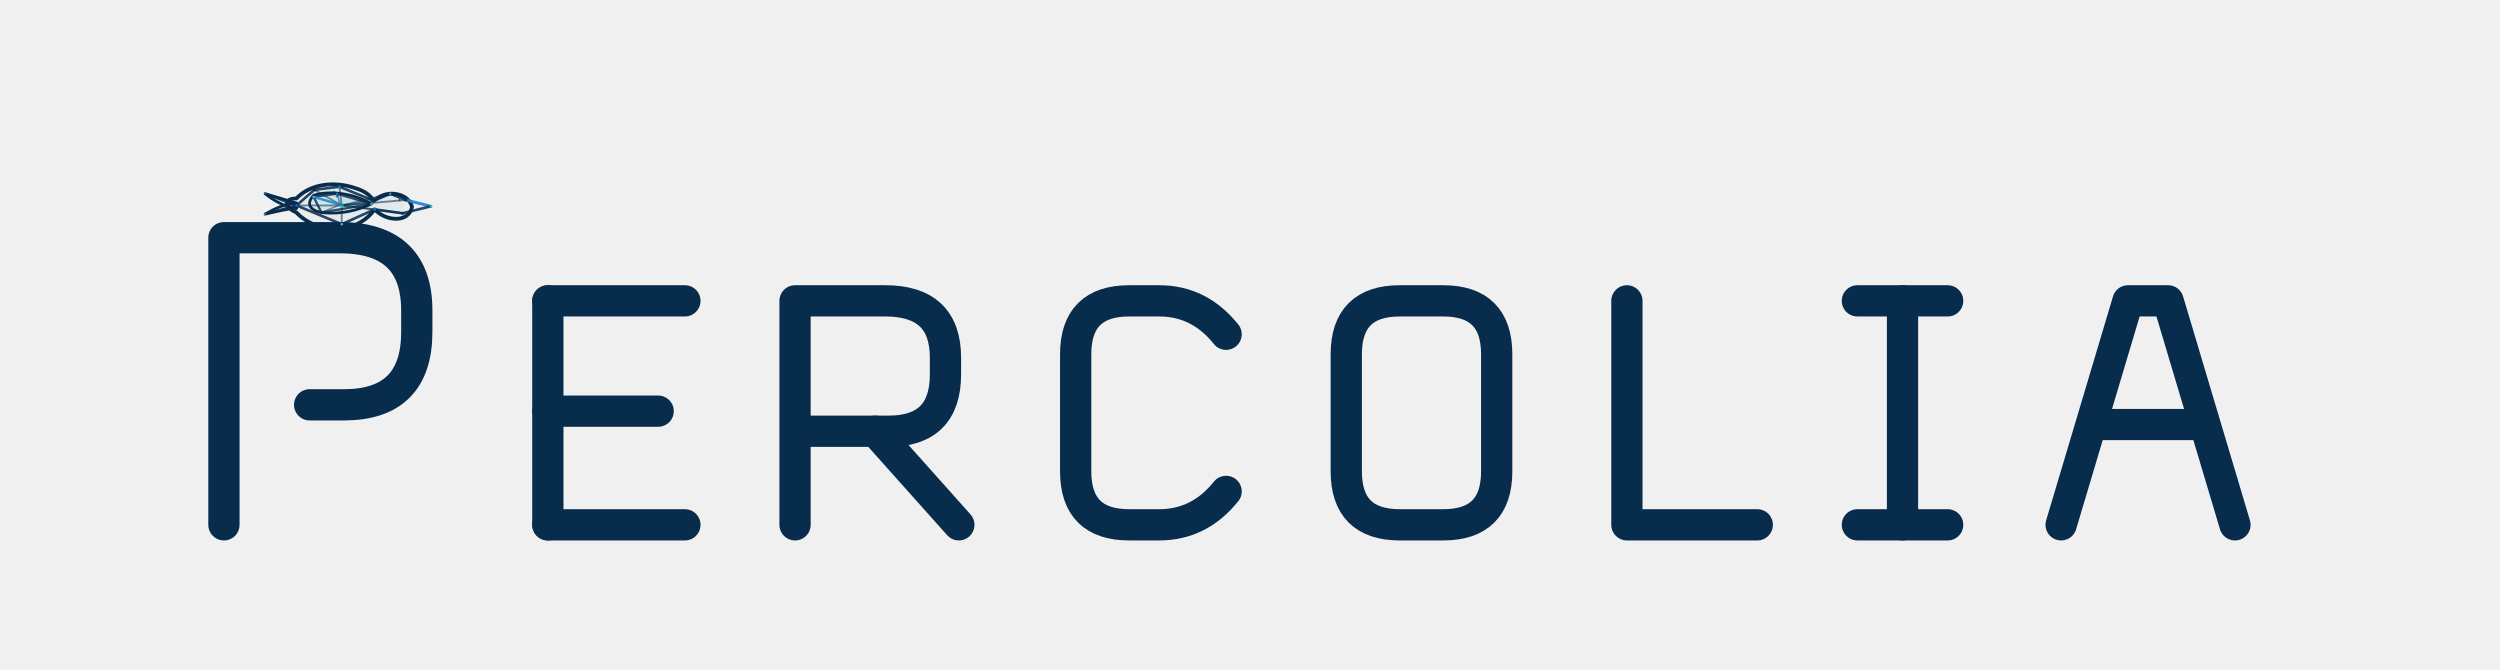
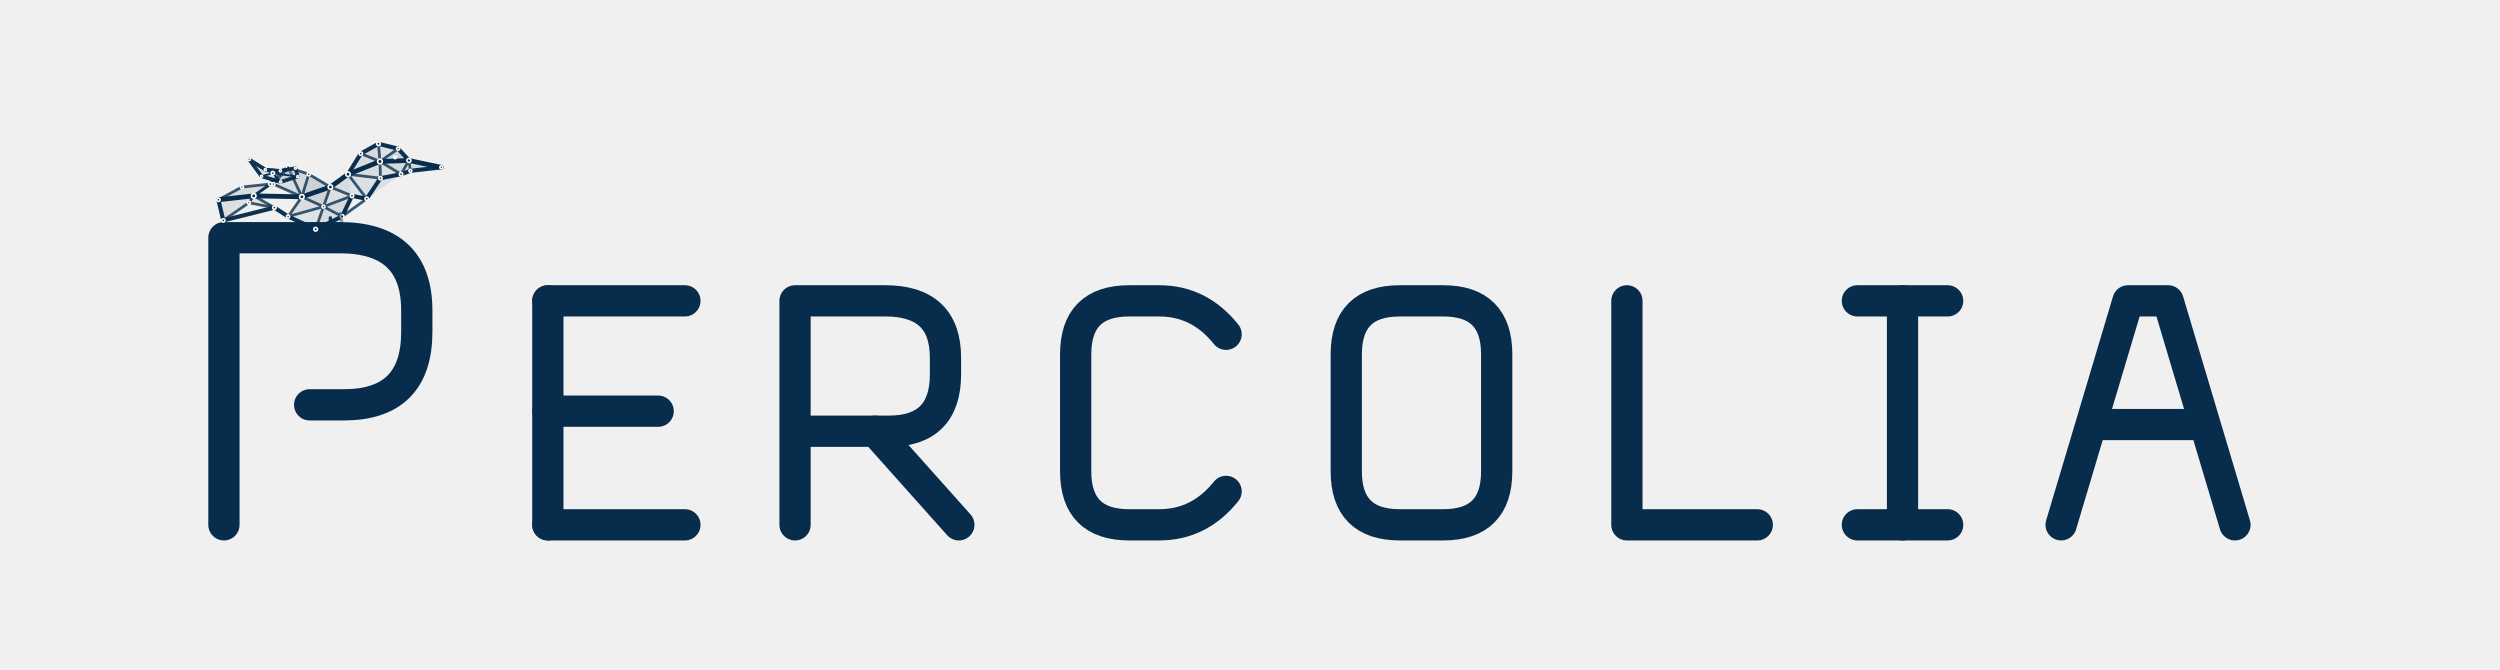
<svg xmlns="http://www.w3.org/2000/svg" viewBox="0 0 1120 300" role="img" aria-labelledby="title desc">
  <style>
    .glyph-path{fill:none;stroke:#082C4C;stroke-width:14;stroke-linecap:round;stroke-linejoin:round;vector-effect:non-scaling-stroke}
    .glyph-node{vector-effect:non-scaling-stroke}.tone-ink{fill:#082C4C}.tone-blue{fill:#1C83D4}.tone-cyan{fill:#20C9C4}
  </style>
  <g id="logo-horizontal">
    <g transform="translate(60 70) scale(.96)">
      <g id="percolia-wordmark" data-version="0.2.0" data-style="small-caps">
        <g id="letter-1-P" data-glyph="P" transform="translate(20 0)">
          <path id="letter-1-P-stroke-1" class="glyph-path" d="M 22 172 V 38 H 76 Q 112 38 112 72 V 82 Q 112 116 78 116 H 62" />
          <circle id="letter-1-P-node-1" class="glyph-node tone-ink" data-role="threshold-origin" cx="22" cy="116" r="6.2" />
          <circle id="letter-1-P-node-2" class="glyph-node tone-ink" data-role="threshold-terminal" cx="62" cy="116" r="6.2" />
        </g>
        <g id="letter-2-E" data-glyph="E" transform="translate(176 37.84) scale(0.78)">
          <path id="letter-2-E-stroke-1" class="glyph-path" d="M 22 38 V 172" />
          <path id="letter-2-E-stroke-2" class="glyph-path" d="M 22 38 H 104" />
          <path id="letter-2-E-stroke-3" class="glyph-path" d="M 22 104 H 88" />
          <path id="letter-2-E-stroke-4" class="glyph-path" d="M 22 172 H 104" />
        </g>
        <g id="letter-3-R" data-glyph="R" transform="translate(291.36 37.84) scale(0.78)">
          <path id="letter-3-R-stroke-1" class="glyph-path" d="M 22 172 V 38 H 76 Q 112 38 112 72 V 82 Q 112 116 78 116 H 22" />
          <path id="letter-3-R-stroke-2" class="glyph-path" d="M 70 116 L 120 172" />
        </g>
        <g id="letter-4-C" data-glyph="C" transform="translate(422.32 37.84) scale(0.78)">
          <path id="letter-4-C-stroke-1" class="glyph-path" d="M 112 58 Q 96 38 72 38 H 54 Q 22 38 22 70 V 140 Q 22 172 54 172 H 72 Q 96 172 112 152" />
        </g>
        <g id="letter-5-O" data-glyph="O" transform="translate(548.6 37.84) scale(0.78)">
          <path id="letter-5-O-stroke-1" class="glyph-path" d="M 54 38 H 80 Q 112 38 112 70 V 140 Q 112 172 80 172 H 54 Q 22 172 22 140 V 70 Q 22 38 54 38 Z" />
        </g>
        <g id="letter-6-L" data-glyph="L" transform="translate(679.56 37.84) scale(0.78)">
          <path id="letter-6-L-stroke-1" class="glyph-path" d="M 22 38 V 172 H 100" />
        </g>
        <g id="letter-7-I" data-glyph="I" transform="translate(790.24 37.84) scale(0.78)">
          <path id="letter-7-I-stroke-1" class="glyph-path" d="M 18 38 H 72" />
          <path id="letter-7-I-stroke-2" class="glyph-path" d="M 45 38 V 172" />
          <path id="letter-7-I-stroke-3" class="glyph-path" d="M 18 172 H 72" />
        </g>
        <g id="letter-8-A" data-glyph="A" transform="translate(886.88 37.84) scale(0.78)">
          <path id="letter-8-A-stroke-1" class="glyph-path" d="M 16 172 L 56 38 H 80 L 120 172" />
          <path id="letter-8-A-stroke-2" class="glyph-path" d="M 35 112 H 101" />
        </g>
      </g>
    </g>
-     <g transform="translate(151 91) scale(.35)">
-       <g id="percolia-bird" data-percolia-bird="true" data-model-version="0.6.0">
-         <g id="bird-rig" data-part="rig">
-           <g id="wing-far" data-wing="far" opacity="0">
-             <path id="wing-far-surface" data-wing-outline="far" d="M 0.654 -1.882 C 0.081 -1.635 -1.278 -0.862 -2.784 -0.402 C -4.29 0.058 -6.148 0.861 -8.38 0.876 C -10.613 0.892 -13.832 0.337 -16.178 -0.309 C -18.524 -0.954 -21.682 -1.938 -22.459 -2.997 C -23.236 -4.056 -21.479 -5.626 -20.84 -6.665 C -20.201 -7.704 -18.992 -8.805 -18.623 -9.232 L -18.623 -9.232 C -19.805 -8.74 -23.534 -7.311 -25.718 -6.278 C -27.903 -5.246 -31.191 -3.779 -31.728 -3.039 C -32.265 -2.299 -30.418 -2.155 -28.942 -1.84 C -27.465 -1.524 -24.767 -1.115 -22.87 -1.146 C -20.973 -1.177 -19.228 -1.633 -17.561 -2.025 C -15.895 -2.416 -13.652 -3.249 -12.87 -3.493 Z" fill="#1C83D4" fill-opacity="0.038" stroke="#082C4C" stroke-width="1.45" stroke-linecap="round" stroke-linejoin="round" vector-effect="non-scaling-stroke" />
-             <g id="wing-far-faces" data-wing-faces="far">
-               <polygon data-wing-face="far:0:a" points="0.654,-1.882 -2.784,-0.402 -12.87,-3.493" fill="#1C83D4" fill-opacity="0.038" />
-               <polygon data-wing-face="far:0:b" points="-2.784,-0.402 -17.561,-2.025 -12.87,-3.493" fill="#20C9C4" fill-opacity="0.032" />
-               <polygon data-wing-face="far:1:a" points="-2.784,-0.402 -8.38,0.876 -17.561,-2.025" fill="#20C9C4" fill-opacity="0.038" />
-               <polygon data-wing-face="far:1:b" points="-8.38,0.876 -22.87,-1.146 -17.561,-2.025" fill="#1C83D4" fill-opacity="0.032" />
-               <polygon data-wing-face="far:2:a" points="-8.38,0.876 -16.178,-0.309 -22.87,-1.146" fill="#1C83D4" fill-opacity="0.038" />
-               <polygon data-wing-face="far:2:b" points="-16.178,-0.309 -28.942,-1.84 -22.87,-1.146" fill="#20C9C4" fill-opacity="0.032" />
-               <polygon data-wing-face="far:3:a" points="-16.178,-0.309 -22.459,-2.997 -28.942,-1.84" fill="#20C9C4" fill-opacity="0.038" />
-               <polygon data-wing-face="far:3:b" points="-22.459,-2.997 -31.728,-3.039 -28.942,-1.84" fill="#1C83D4" fill-opacity="0.032" />
-               <polygon data-wing-face="far:4:a" points="-22.459,-2.997 -20.84,-6.665 -31.728,-3.039" fill="#1C83D4" fill-opacity="0.038" />
-               <polygon data-wing-face="far:4:b" points="-20.84,-6.665 -25.718,-6.278 -31.728,-3.039" fill="#20C9C4" fill-opacity="0.032" />
-               <polygon data-wing-face="far:5:a" points="-20.84,-6.665 -18.623,-9.232 -25.718,-6.278" fill="#20C9C4" fill-opacity="0.038" />
-               <polygon data-wing-face="far:5:b" points="-18.623,-9.232 -18.623,-9.232 -25.718,-6.278" fill="#1C83D4" fill-opacity="0.032" />
-             </g>
-             <g id="wing-far-mesh" data-wing-mesh="far" fill="none" stroke="#082C4C" stroke-width="0.9" stroke-opacity="0.48" stroke-linecap="round" vector-effect="non-scaling-stroke">
-               <line data-wing-spar="far:0" x1="0.654" y1="-1.882" x2="-12.87" y2="-3.493" />
-               <line data-wing-spar="far:1" x1="-2.784" y1="-0.402" x2="-17.561" y2="-2.025" />
-               <line data-wing-spar="far:2" x1="-8.38" y1="0.876" x2="-22.87" y2="-1.146" />
-               <line data-wing-spar="far:3" x1="-16.178" y1="-0.309" x2="-28.942" y2="-1.84" />
-               <line data-wing-spar="far:4" x1="-22.459" y1="-2.997" x2="-31.728" y2="-3.039" />
-               <line data-wing-spar="far:5" x1="-20.84" y1="-6.665" x2="-25.718" y2="-6.278" />
-               <line data-wing-spar="far:6" x1="-18.623" y1="-9.232" x2="-18.623" y2="-9.232" />
-               <line data-wing-diagonal="far:0" x1="-12.87" y1="-3.493" x2="-2.784" y2="-0.402" />
-               <line data-wing-diagonal="far:1" x1="-2.784" y1="-0.402" x2="-22.87" y2="-1.146" />
-               <line data-wing-diagonal="far:2" x1="-22.87" y1="-1.146" x2="-16.178" y2="-0.309" />
-               <line data-wing-diagonal="far:3" x1="-16.178" y1="-0.309" x2="-31.728" y2="-3.039" />
-               <line data-wing-diagonal="far:4" x1="-31.728" y1="-3.039" x2="-20.84" y2="-6.665" />
-               <line data-wing-diagonal="far:5" x1="-20.84" y1="-6.665" x2="-18.623" y2="-9.232" />
-             </g>
-             <g id="wing-far-joints" data-wing-joints="far">
-               <circle data-wing-joint="far:shoulder" cx="-1.51" cy="-2.14" r="2" fill="#20C9C4" />
-               <circle data-wing-joint="far:elbow" cx="-10.81" cy="0.55" r="1.7" fill="#1C83D4" />
-               <circle data-wing-joint="far:wrist" cx="-23.818" cy="-2.798" r="1.7" fill="#20C9C4" />
-               <circle data-wing-joint="far:tip" cx="-18.623" cy="-9.232" r="1.45" fill="#1C83D4" />
-             </g>
-           </g>
-           <g id="bird-legs" data-part="legs" fill="none" stroke-linecap="round" stroke-linejoin="round">
-             <g id="leg-near" data-leg="near" opacity="0.82">
-               <polyline points="1,28 0,39 7,49" stroke="#082C4C" stroke-width="1.15" vector-effect="non-scaling-stroke" />
-               <line x1="7" y1="49" x2="-4" y2="52" stroke="#082C4C" stroke-width="0.85" vector-effect="non-scaling-stroke" />
-               <line x1="7" y1="49" x2="7" y2="52" stroke="#082C4C" stroke-width="0.85" vector-effect="non-scaling-stroke" />
-               <line x1="7" y1="49" x2="18" y2="50" stroke="#082C4C" stroke-width="0.85" vector-effect="non-scaling-stroke" />
-             </g>
-             <g id="leg-far" data-leg="far" opacity="0.42">
-               <polyline points="13,27 15,38 20,48" stroke="#082C4C" stroke-width="1.15" vector-effect="non-scaling-stroke" />
-               <line x1="20" y1="48" x2="9" y2="51" stroke="#082C4C" stroke-width="0.85" vector-effect="non-scaling-stroke" />
-               <line x1="20" y1="48" x2="20" y2="52" stroke="#082C4C" stroke-width="0.85" vector-effect="non-scaling-stroke" />
-               <line x1="20" y1="48" x2="31" y2="49" stroke="#082C4C" stroke-width="0.85" vector-effect="non-scaling-stroke" />
-             </g>
-           </g>
-           <g id="bird-body" data-part="body">
-             <path id="tail-feather-1" d="M -52 0 C -65 -4 -78 -8 -92 -12 C -81 -3 -68 4 -52 7 Z" fill="#20C9C4" fill-opacity="0.035" stroke="#082C4C" stroke-width="1.25" stroke-linecap="round" stroke-linejoin="round" vector-effect="non-scaling-stroke" />
-             <path id="tail-feather-2" d="M -52 6 C -65 8 -79 11 -92 14 C -80 7 -67 1 -52 0 Z" fill="#1C83D4" fill-opacity="0.035" stroke="#082C4C" stroke-width="1.25" stroke-linecap="round" stroke-linejoin="round" vector-effect="non-scaling-stroke" />
-             <path id="body-outline" d="M -52 -6 C -35 -24 -5 -29 24 -19 C 37 -15 43 -9 47 -3 C 54 -9 63 -13 73 -12 C 85 -11 94 -4 96 5 C 94 15 85 21 73 20 C 62 19 54 14 48 8 C 40 20 24 31 4 33 C -18 35 -40 25 -52 12 C -61 8 -65 3 -64 -1 C -63 -4 -59 -6 -52 -6 Z" fill="#082C4C" fill-opacity="0.018" stroke="#082C4C" stroke-width="1.7" stroke-linecap="round" stroke-linejoin="round" vector-effect="non-scaling-stroke" />
-             <g id="body-faces" data-layer="faces">
-               <polygon id="body_f01" points="-52,3 -29,-17 6,3" fill="#1C83D4" fill-opacity="0.04" data-anim="face" data-phase="2" />
-               <polygon id="body_f02" points="-29,-17 3,-21 6,3" fill="#20C9C4" fill-opacity="0.055" data-anim="face" data-phase="2" />
-               <polygon id="body_f03" points="3,-21 47,-3 6,3" fill="#1C83D4" fill-opacity="0.06" data-anim="face" data-phase="2" />
-               <polygon id="body_f04" points="47,-3 68,-12 6,3" fill="#20C9C4" fill-opacity="0.055" data-anim="face" data-phase="2" />
-               <polygon id="body_f05" points="68,-12 88,-4 6,3" fill="#1C83D4" fill-opacity="0.05" data-anim="face" data-phase="2" />
-               <polygon id="body_f06" points="88,-4 84,13 6,3" fill="#20C9C4" fill-opacity="0.05" data-anim="face" data-phase="2" />
-               <polygon id="body_f07" points="84,13 48,8 6,3" fill="#1C83D4" fill-opacity="0.045" data-anim="face" data-phase="2" />
-               <polygon id="body_f08" points="48,8 6,27 6,3" fill="#20C9C4" fill-opacity="0.045" data-anim="face" data-phase="2" />
-               <polygon id="body_f09" points="6,27 -52,3 6,3" fill="#1C83D4" fill-opacity="0.035" data-anim="face" data-phase="2" />
-             </g>
-             <g id="body-edges" data-layer="edges" fill="none" stroke-linecap="round" stroke-linejoin="round">
-               <line id="body-edge-01" x1="-52" y1="3" x2="-29" y2="-17" stroke="#082C4C" stroke-width="1.2" stroke-opacity="0.86" data-anim="edge" data-kind="outline" data-phase="2" vector-effect="non-scaling-stroke" />
-               <line id="body-edge-02" x1="-29" y1="-17" x2="3" y2="-21" stroke="#082C4C" stroke-width="1.2" stroke-opacity="0.86" data-anim="edge" data-kind="outline" data-phase="2" vector-effect="non-scaling-stroke" />
-               <line id="body-edge-03" x1="3" y1="-21" x2="47" y2="-3" stroke="#082C4C" stroke-width="1.2" stroke-opacity="0.86" data-anim="edge" data-kind="outline" data-phase="2" vector-effect="non-scaling-stroke" />
-               <line id="body-edge-04" x1="47" y1="-3" x2="68" y2="-12" stroke="#082C4C" stroke-width="1.2" stroke-opacity="0.86" data-anim="edge" data-kind="outline" data-phase="2" vector-effect="non-scaling-stroke" />
-               <line id="body-edge-05" x1="68" y1="-12" x2="88" y2="-4" stroke="#082C4C" stroke-width="1.2" stroke-opacity="0.86" data-anim="edge" data-kind="outline" data-phase="2" vector-effect="non-scaling-stroke" />
-               <line id="body-edge-06" x1="88" y1="-4" x2="120" y2="4" stroke="#1C83D4" stroke-width="1.35" stroke-opacity="0.9" data-anim="edge" data-kind="critical" data-phase="2" vector-effect="non-scaling-stroke" />
-               <line id="body-edge-07" x1="120" y1="4" x2="84" y2="13" stroke="#082C4C" stroke-width="1.2" stroke-opacity="0.86" data-anim="edge" data-kind="outline" data-phase="2" vector-effect="non-scaling-stroke" />
-               <line id="body-edge-08" x1="84" y1="13" x2="48" y2="8" stroke="#082C4C" stroke-width="1.2" stroke-opacity="0.86" data-anim="edge" data-kind="outline" data-phase="2" vector-effect="non-scaling-stroke" />
-               <line id="body-edge-09" x1="48" y1="8" x2="6" y2="27" stroke="#082C4C" stroke-width="1.2" stroke-opacity="0.86" data-anim="edge" data-kind="outline" data-phase="2" vector-effect="non-scaling-stroke" />
-               <line id="body-edge-10" x1="6" y1="27" x2="-52" y2="3" stroke="#082C4C" stroke-width="1.2" stroke-opacity="0.86" data-anim="edge" data-kind="outline" data-phase="2" vector-effect="non-scaling-stroke" />
-               <line id="body-edge-11" x1="-52" y1="3" x2="-92" y2="-12" stroke="#082C4C" stroke-width="1.2" stroke-opacity="0.86" data-anim="edge" data-kind="outline" data-phase="2" vector-effect="non-scaling-stroke" />
-               <line id="body-edge-12" x1="-52" y1="3" x2="-92" y2="14" stroke="#082C4C" stroke-width="1.2" stroke-opacity="0.86" data-anim="edge" data-kind="outline" data-phase="2" vector-effect="non-scaling-stroke" />
-               <line id="body-edge-13" x1="-52" y1="3" x2="6" y2="3" stroke="#082C4C" stroke-width="0.85" stroke-opacity="0.55" data-anim="edge" data-kind="mesh" data-phase="2" vector-effect="non-scaling-stroke" />
-               <line id="body-edge-14" x1="-29" y1="-17" x2="6" y2="3" stroke="#082C4C" stroke-width="0.85" stroke-opacity="0.55" data-anim="edge" data-kind="mesh" data-phase="2" vector-effect="non-scaling-stroke" />
-               <line id="body-edge-15" x1="3" y1="-21" x2="6" y2="3" stroke="#082C4C" stroke-width="0.85" stroke-opacity="0.55" data-anim="edge" data-kind="mesh" data-phase="2" vector-effect="non-scaling-stroke" />
-               <line id="body-edge-16" x1="47" y1="-3" x2="6" y2="3" stroke="#082C4C" stroke-width="0.85" stroke-opacity="0.55" data-anim="edge" data-kind="mesh" data-phase="2" vector-effect="non-scaling-stroke" />
-               <line id="body-edge-17" x1="68" y1="-12" x2="6" y2="3" stroke="#082C4C" stroke-width="0.85" stroke-opacity="0.55" data-anim="edge" data-kind="mesh" data-phase="2" vector-effect="non-scaling-stroke" />
-               <line id="body-edge-18" x1="88" y1="-4" x2="6" y2="3" stroke="#082C4C" stroke-width="0.85" stroke-opacity="0.55" data-anim="edge" data-kind="mesh" data-phase="2" vector-effect="non-scaling-stroke" />
-               <line id="body-edge-19" x1="84" y1="13" x2="6" y2="3" stroke="#082C4C" stroke-width="0.85" stroke-opacity="0.55" data-anim="edge" data-kind="mesh" data-phase="2" vector-effect="non-scaling-stroke" />
-               <line id="body-edge-20" x1="48" y1="8" x2="6" y2="3" stroke="#082C4C" stroke-width="0.85" stroke-opacity="0.55" data-anim="edge" data-kind="mesh" data-phase="2" vector-effect="non-scaling-stroke" />
-               <line id="body-edge-21" x1="6" y1="27" x2="6" y2="3" stroke="#082C4C" stroke-width="0.85" stroke-opacity="0.55" data-anim="edge" data-kind="mesh" data-phase="2" vector-effect="non-scaling-stroke" />
-             </g>
-             <g id="body-nodes" data-layer="nodes">
-               <circle id="body-node-tail_root" cx="-52" cy="3" r="1.5" fill="#1C83D4" data-anim="node" data-kind="node" data-phase="2" />
-               <circle id="body-node-back_1" cx="-29" cy="-17" r="1.4" fill="#082C4C" data-anim="node" data-kind="node" data-phase="2" />
-               <circle id="body-node-back_2" cx="3" cy="-21" r="1.6" fill="#1C83D4" data-anim="node" data-kind="node" data-phase="2" />
-               <circle id="body-node-shoulder_near" cx="-4" cy="-14" r="2.1" fill="#20C9C4" data-anim="node" data-kind="joint" data-phase="2" />
-               <circle id="body-node-shoulder_far" cx="0" cy="-9" r="1.8" fill="#1C83D4" data-anim="node" data-kind="joint" data-phase="2" />
-               <circle id="body-node-neck" cx="47" cy="-3" r="1.6" fill="#082C4C" data-anim="node" data-kind="node" data-phase="2" />
-               <circle id="body-node-crown" cx="68" cy="-12" r="1.7" fill="#1C83D4" data-anim="node" data-kind="node" data-phase="2" />
-               <circle id="body-node-head" cx="88" cy="-4" r="1.8" fill="#082C4C" data-anim="node" data-kind="node" data-phase="2" />
-               <circle id="body-node-beak" cx="120" cy="4" r="1.7" fill="#20C9C4" data-anim="node" data-kind="critical" data-phase="2" />
-               <circle id="body-node-throat" cx="84" cy="13" r="1.5" fill="#082C4C" data-anim="node" data-kind="node" data-phase="2" />
-               <circle id="body-node-chest" cx="48" cy="8" r="1.6" fill="#1C83D4" data-anim="node" data-kind="node" data-phase="2" />
-               <circle id="body-node-belly" cx="6" cy="27" r="1.7" fill="#20C9C4" data-anim="node" data-kind="node" data-phase="2" />
-               <circle id="body-node-core" cx="6" cy="3" r="2.5" fill="#20C9C4" data-anim="node" data-kind="critical" data-phase="2" />
-               <circle id="body-node-eye" cx="80" cy="-4" r="1.15" fill="#082C4C" data-anim="node" data-kind="decorative" data-phase="2" />
-               <circle id="body-node-tail_tip_up" cx="-92" cy="-12" r="1.1" fill="#1C83D4" data-anim="node" data-kind="node" data-phase="2" />
-               <circle id="body-node-tail_tip_down" cx="-92" cy="14" r="1.1" fill="#20C9C4" data-anim="node" data-kind="node" data-phase="2" />
-             </g>
-           </g>
-           <g id="folded-wing" data-folded-wing="true" opacity="1">
-             <path d="M -30 -10 C -8 -17 22 -12 44 1 C 27 9 5 15 -20 12 C -35 9 -40 1 -30 -10 Z" fill="#20C9C4" fill-opacity="0.045" stroke="#082C4C" stroke-width="1.25" stroke-linejoin="round" vector-effect="non-scaling-stroke" />
-             <g data-layer="faces">
-               <polygon id="fold_f01" points="-30,-8 0,-12 4,2" fill="#20C9C4" fill-opacity="0.055" data-anim="face" data-phase="2" />
-               <polygon id="fold_f02" points="0,-12 44,1 4,2" fill="#1C83D4" fill-opacity="0.065" data-anim="face" data-phase="2" />
-               <polygon id="fold_f03" points="44,1 -20,12 4,2" fill="#20C9C4" fill-opacity="0.05" data-anim="face" data-phase="2" />
-               <polygon id="fold_f04" points="-20,12 -30,-8 4,2" fill="#1C83D4" fill-opacity="0.04" data-anim="face" data-phase="2" />
-             </g>
-             <g data-layer="edges" fill="none" stroke-linecap="round" stroke-linejoin="round">
-               <line id="folded-edge-01" x1="-30" y1="-8" x2="0" y2="-12" stroke="#082C4C" stroke-width="1.05" stroke-opacity="0.82" data-anim="edge" data-kind="outline" data-phase="2" vector-effect="non-scaling-stroke" />
-               <line id="folded-edge-02" x1="0" y1="-12" x2="44" y2="1" stroke="#082C4C" stroke-width="1.05" stroke-opacity="0.82" data-anim="edge" data-kind="outline" data-phase="2" vector-effect="non-scaling-stroke" />
-               <line id="folded-edge-03" x1="44" y1="1" x2="-20" y2="12" stroke="#082C4C" stroke-width="1.05" stroke-opacity="0.82" data-anim="edge" data-kind="outline" data-phase="2" vector-effect="non-scaling-stroke" />
-               <line id="folded-edge-04" x1="-20" y1="12" x2="-30" y2="-8" stroke="#082C4C" stroke-width="1.05" stroke-opacity="0.82" data-anim="edge" data-kind="outline" data-phase="2" vector-effect="non-scaling-stroke" />
-               <line id="folded-edge-05" x1="-30" y1="-8" x2="4" y2="2" stroke="#1C83D4" stroke-width="1.15" stroke-opacity="0.85" data-anim="edge" data-kind="critical" data-phase="2" vector-effect="non-scaling-stroke" />
-               <line id="folded-edge-06" x1="0" y1="-12" x2="4" y2="2" stroke="#082C4C" stroke-width="0.75" stroke-opacity="0.48" data-anim="edge" data-kind="mesh" data-phase="2" vector-effect="non-scaling-stroke" />
-               <line id="folded-edge-07" x1="44" y1="1" x2="4" y2="2" stroke="#082C4C" stroke-width="0.75" stroke-opacity="0.48" data-anim="edge" data-kind="mesh" data-phase="2" vector-effect="non-scaling-stroke" />
-               <line id="folded-edge-08" x1="-20" y1="12" x2="4" y2="2" stroke="#082C4C" stroke-width="0.75" stroke-opacity="0.48" data-anim="edge" data-kind="mesh" data-phase="2" vector-effect="non-scaling-stroke" />
-             </g>
-             <g data-layer="nodes">
-               <circle id="folded-node-root" cx="-30" cy="-8" r="1.5" fill="#20C9C4" data-anim="node" data-kind="joint" data-phase="2" />
-               <circle id="folded-node-top" cx="0" cy="-12" r="1.4" fill="#1C83D4" data-anim="node" data-kind="node" data-phase="2" />
-               <circle id="folded-node-tip" cx="44" cy="1" r="1.5" fill="#20C9C4" data-anim="node" data-kind="critical" data-phase="2" />
-               <circle id="folded-node-bottom" cx="-20" cy="12" r="1.3" fill="#082C4C" data-anim="node" data-kind="node" data-phase="2" />
-               <circle id="folded-node-core" cx="4" cy="2" r="2" fill="#1C83D4" data-anim="node" data-kind="node" data-phase="2" />
-             </g>
-           </g>
-           <g id="wing-near" data-wing="near" opacity="0">
-             <path id="wing-near-surface" data-wing-outline="near" d="M -4.271 -4.611 C -5.03 -4.737 -6.973 -5.131 -8.826 -5.365 C -10.678 -5.6 -13.143 -6.009 -15.387 -6.016 C -17.631 -6.024 -20.431 -5.742 -22.29 -5.413 C -24.149 -5.084 -26.564 -4.583 -26.542 -4.043 C -26.52 -3.504 -23.579 -2.704 -22.155 -2.175 C -20.731 -1.645 -18.692 -1.085 -18 -0.867 L -18 -0.867 C -19.554 -1.118 -24.362 -1.846 -27.325 -2.372 C -30.289 -2.898 -34.684 -3.645 -35.779 -4.022 C -36.875 -4.399 -35.137 -4.472 -33.898 -4.633 C -32.66 -4.794 -30.27 -5.002 -28.35 -4.986 C -26.43 -4.971 -24.34 -4.738 -22.378 -4.539 C -20.416 -4.34 -17.546 -3.915 -16.579 -3.791 Z" fill="#20C9C4" fill-opacity="0.038" stroke="#082C4C" stroke-width="1.45" stroke-linecap="round" stroke-linejoin="round" vector-effect="non-scaling-stroke" />
-             <g id="wing-near-faces" data-wing-faces="near">
-               <polygon data-wing-face="near:0:a" points="-4.271,-4.611 -8.826,-5.365 -16.579,-3.791" fill="#20C9C4" fill-opacity="0.038" />
-               <polygon data-wing-face="near:0:b" points="-8.826,-5.365 -22.378,-4.539 -16.579,-3.791" fill="#1C83D4" fill-opacity="0.032" />
-               <polygon data-wing-face="near:1:a" points="-8.826,-5.365 -15.387,-6.016 -22.378,-4.539" fill="#1C83D4" fill-opacity="0.038" />
-               <polygon data-wing-face="near:1:b" points="-15.387,-6.016 -28.35,-4.986 -22.378,-4.539" fill="#20C9C4" fill-opacity="0.032" />
-               <polygon data-wing-face="near:2:a" points="-15.387,-6.016 -22.29,-5.413 -28.35,-4.986" fill="#20C9C4" fill-opacity="0.038" />
-               <polygon data-wing-face="near:2:b" points="-22.29,-5.413 -33.898,-4.633 -28.35,-4.986" fill="#1C83D4" fill-opacity="0.032" />
-               <polygon data-wing-face="near:3:a" points="-22.29,-5.413 -26.542,-4.043 -33.898,-4.633" fill="#1C83D4" fill-opacity="0.038" />
-               <polygon data-wing-face="near:3:b" points="-26.542,-4.043 -35.779,-4.022 -33.898,-4.633" fill="#20C9C4" fill-opacity="0.032" />
-               <polygon data-wing-face="near:4:a" points="-26.542,-4.043 -22.155,-2.175 -35.779,-4.022" fill="#20C9C4" fill-opacity="0.038" />
-               <polygon data-wing-face="near:4:b" points="-22.155,-2.175 -27.325,-2.372 -35.779,-4.022" fill="#1C83D4" fill-opacity="0.032" />
-               <polygon data-wing-face="near:5:a" points="-22.155,-2.175 -18,-0.867 -27.325,-2.372" fill="#1C83D4" fill-opacity="0.038" />
-               <polygon data-wing-face="near:5:b" points="-18,-0.867 -18,-0.867 -27.325,-2.372" fill="#20C9C4" fill-opacity="0.032" />
-             </g>
-             <g id="wing-near-mesh" data-wing-mesh="near" fill="none" stroke="#082C4C" stroke-width="0.9" stroke-opacity="0.48" stroke-linecap="round" vector-effect="non-scaling-stroke">
-               <line data-wing-spar="near:0" x1="-4.271" y1="-4.611" x2="-16.579" y2="-3.791" />
-               <line data-wing-spar="near:1" x1="-8.826" y1="-5.365" x2="-22.378" y2="-4.539" />
-               <line data-wing-spar="near:2" x1="-15.387" y1="-6.016" x2="-28.35" y2="-4.986" />
-               <line data-wing-spar="near:3" x1="-22.29" y1="-5.413" x2="-33.898" y2="-4.633" />
-               <line data-wing-spar="near:4" x1="-26.542" y1="-4.043" x2="-35.779" y2="-4.022" />
-               <line data-wing-spar="near:5" x1="-22.155" y1="-2.175" x2="-27.325" y2="-2.372" />
-               <line data-wing-spar="near:6" x1="-18" y1="-0.867" x2="-18" y2="-0.867" />
-               <line data-wing-diagonal="near:0" x1="-16.579" y1="-3.791" x2="-8.826" y2="-5.365" />
-               <line data-wing-diagonal="near:1" x1="-8.826" y1="-5.365" x2="-28.35" y2="-4.986" />
-               <line data-wing-diagonal="near:2" x1="-28.35" y1="-4.986" x2="-22.29" y2="-5.413" />
-               <line data-wing-diagonal="near:3" x1="-22.29" y1="-5.413" x2="-35.779" y2="-4.022" />
-               <line data-wing-diagonal="near:4" x1="-35.779" y1="-4.022" x2="-22.155" y2="-2.175" />
-               <line data-wing-diagonal="near:5" x1="-22.155" y1="-2.175" x2="-18" y2="-0.867" />
-             </g>
-             <g id="wing-near-joints" data-wing-joints="near">
-               <circle data-wing-joint="near:shoulder" cx="-6.24" cy="-4.48" r="2" fill="#20C9C4" />
-               <circle data-wing-joint="near:elbow" cx="-17.57" cy="-5.85" r="1.7" fill="#1C83D4" />
-               <circle data-wing-joint="near:wrist" cx="-28.051" cy="-4.145" r="1.7" fill="#20C9C4" />
-               <circle data-wing-joint="near:tip" cx="-18" cy="-0.867" r="1.45" fill="#1C83D4" />
-             </g>
-           </g>
-           <g id="lidar-scan" data-layer="lidar" transform="translate(94 4)" opacity="0" pointer-events="none">
-             <g id="lidar-sweep" data-lidar-sweep="true">
-               <path d="M 0 0 L 62 -10 A 63 63 0 0 1 62 10 Z" fill="#20C9C4" fill-opacity="0.11" />
-               <line x1="0" y1="0" x2="66" y2="0" stroke="#1C83D4" stroke-width="1.1" stroke-linecap="round" vector-effect="non-scaling-stroke" />
-             </g>
-             <circle id="lidar-return" cx="69" cy="0" r="2.2" fill="#20C9C4" opacity="0" />
-             <circle id="lidar-ring" cx="69" cy="0" r="2.5" fill="none" stroke="#20C9C4" stroke-width="0.9" opacity="0" vector-effect="non-scaling-stroke" />
+     <g transform="translate(148 106) scale(.22) translate(-306 -285)">
+       <g id="percolia-bird" data-percolia-bird="true" data-model-version="0.8.0">
+         <g id="bird-body-network" data-layer="body">
+           <g id="body-faces" data-layer="faces">
+             <polygon id="f01" points="78,210 126,184 150,202" fill="#082C4C" fill-opacity="0.1" data-anim="face" />
+             <polygon id="f02" points="126,184 184,178 150,202" fill="#082C4C" fill-opacity="0.1" data-anim="face" />
+             <polygon id="f03" points="78,210 150,202 88,252" fill="#082C4C" fill-opacity="0.08" data-anim="face" />
+             <polygon id="f04" points="88,252 150,202 140,216" fill="#082C4C" fill-opacity="0.08" data-anim="face" />
+             <polygon id="f05" points="140,216 150,202 192,226" fill="#082C4C" fill-opacity="0.07" data-anim="face" />
+             <polygon id="f10" points="190,178 220,144 248,204" fill="#082C4C" fill-opacity="0.1" data-anim="face" />
+             <polygon id="f11" points="220,144 262,158 248,204" fill="#082C4C" fill-opacity="0.12" data-anim="face" />
+             <polygon id="f12" points="262,158 306,184 248,204" fill="#082C4C" fill-opacity="0.16" data-anim="face" />
+             <polygon id="f13" points="306,184 292,224 248,204" fill="#082C4C" fill-opacity="0.15" data-anim="face" />
+             <polygon id="f14" points="306,184 350,202 292,224" fill="#082C4C" fill-opacity="0.08" data-anim="face" />
+             <polygon id="f15" points="350,202 330,244 292,224" fill="#082C4C" fill-opacity="0.11" data-anim="face" />
+             <polygon id="f16" points="330,244 276,270 292,224" fill="#082C4C" fill-opacity="0.1" data-anim="face" />
+             <polygon id="f17" points="276,270 220,244 292,224" fill="#082C4C" fill-opacity="0.07" data-anim="face" />
+             <polygon id="f18" points="220,244 248,204 292,224" fill="#082C4C" fill-opacity="0.09" data-anim="face" />
+             <polygon id="f30" points="342,158 368,116 407,132" fill="#082C4C" fill-opacity="0.1" data-anim="face" />
+             <polygon id="f31" points="368,116 404,96 407,132" fill="#082C4C" fill-opacity="0.11" data-anim="face" />
+             <polygon id="f32" points="404,96 444,106 407,132" fill="#082C4C" fill-opacity="0.08" data-anim="face" />
+             <polygon id="f33" points="444,106 466,130 407,132" fill="#082C4C" fill-opacity="0.14" data-anim="face" />
+             <polygon id="f34" points="466,130 450,158 407,132" fill="#082C4C" fill-opacity="0.12" data-anim="face" />
+             <polygon id="f35" points="450,158 408,166 407,132" fill="#082C4C" fill-opacity="0.08" data-anim="face" />
+             <polygon id="f36" points="408,166 342,158 407,132" fill="#082C4C" fill-opacity="0.09" data-anim="face" />
+             <polygon id="f37" points="306,184 342,158 350,202" fill="#082C4C" fill-opacity="0.1" data-anim="face" />
+             <polygon id="f38" points="342,158 408,166 380,208" fill="#082C4C" fill-opacity="0.08" data-anim="face" />
+             <polygon id="f39" points="342,158 380,208 350,202" fill="#082C4C" fill-opacity="0.07" data-anim="face" />
+             <polygon id="f40" points="408,166 450,158 380,208" fill="#082C4C" fill-opacity="0.08" data-anim="face" />
+             <polygon id="f41" points="466,130 532,144 469,151" fill="#082C4C" fill-opacity="0.12" data-anim="face" />
+             <polygon id="f42" points="466,130 469,151 450,158" fill="#082C4C" fill-opacity="0.08" data-anim="face" />
+           </g>
+           <g id="body-edges" data-layer="edges" fill="none" stroke-linecap="round" stroke-linejoin="round">
+             <line id="body-edge-01" x1="78" y1="210" x2="126" y2="184" stroke="#082C4C" stroke-opacity="0.78" stroke-width="1.25" data-anim="edge" data-kind="mesh" vector-effect="non-scaling-stroke" />
+             <line id="body-edge-02" x1="126" y1="184" x2="184" y2="178" stroke="#082C4C" stroke-opacity="0.78" stroke-width="1.25" data-anim="edge" data-kind="mesh" vector-effect="non-scaling-stroke" />
+             <line id="body-edge-03" x1="78" y1="210" x2="150" y2="202" stroke="#082C4C" stroke-opacity="1" stroke-width="2.15" data-anim="edge" data-kind="critical" vector-effect="non-scaling-stroke" />
+             <line id="body-edge-04" x1="150" y1="202" x2="184" y2="178" stroke="#082C4C" stroke-opacity="0.78" stroke-width="1.25" data-anim="edge" data-kind="mesh" vector-effect="non-scaling-stroke" />
+             <line id="body-edge-05" x1="78" y1="210" x2="88" y2="252" stroke="#082C4C" stroke-opacity="0.98" stroke-width="1.85" data-anim="edge" data-kind="outline" vector-effect="non-scaling-stroke" />
+             <line id="body-edge-06" x1="88" y1="252" x2="140" y2="216" stroke="#082C4C" stroke-opacity="0.78" stroke-width="1.25" data-anim="edge" data-kind="mesh" vector-effect="non-scaling-stroke" />
+             <line id="body-edge-07" x1="140" y1="216" x2="192" y2="226" stroke="#082C4C" stroke-opacity="0.78" stroke-width="1.25" data-anim="edge" data-kind="mesh" vector-effect="non-scaling-stroke" />
+             <line id="body-edge-08" x1="88" y1="252" x2="192" y2="226" stroke="#082C4C" stroke-opacity="0.98" stroke-width="1.85" data-anim="edge" data-kind="outline" vector-effect="non-scaling-stroke" />
+             <line id="body-edge-09" x1="140" y1="216" x2="150" y2="202" stroke="#082C4C" stroke-opacity="0.78" stroke-width="1.25" data-anim="edge" data-kind="mesh" vector-effect="non-scaling-stroke" />
+             <line id="body-edge-10" x1="150" y1="202" x2="192" y2="226" stroke="#082C4C" stroke-opacity="0.78" stroke-width="1.25" data-anim="edge" data-kind="mesh" vector-effect="non-scaling-stroke" />
+             <line id="body-edge-11" x1="184" y1="178" x2="150" y2="202" stroke="#082C4C" stroke-opacity="0.78" stroke-width="1.25" data-anim="edge" data-kind="mesh" vector-effect="non-scaling-stroke" />
+             <line id="body-edge-12" x1="184" y1="178" x2="190" y2="178" stroke="#082C4C" stroke-opacity="0.98" stroke-width="1.85" data-anim="edge" data-kind="outline" vector-effect="non-scaling-stroke" />
+             <line id="body-edge-13" x1="184" y1="178" x2="220" y2="144" stroke="#082C4C" stroke-opacity="0.98" stroke-width="1.85" data-anim="edge" data-kind="outline" vector-effect="non-scaling-stroke" />
+             <line id="body-edge-14" x1="192" y1="226" x2="220" y2="244" stroke="#082C4C" stroke-opacity="0.98" stroke-width="1.85" data-anim="edge" data-kind="outline" vector-effect="non-scaling-stroke" />
+             <line id="body-edge-15" x1="190" y1="178" x2="220" y2="144" stroke="#082C4C" stroke-opacity="0.78" stroke-width="1.25" data-anim="edge" data-kind="mesh" vector-effect="non-scaling-stroke" />
+             <line id="body-edge-16" x1="190" y1="178" x2="248" y2="204" stroke="#082C4C" stroke-opacity="0.78" stroke-width="1.25" data-anim="edge" data-kind="mesh" vector-effect="non-scaling-stroke" />
+             <line id="body-edge-17" x1="220" y1="144" x2="262" y2="158" stroke="#082C4C" stroke-opacity="0.78" stroke-width="1.25" data-anim="edge" data-kind="mesh" vector-effect="non-scaling-stroke" />
+             <line id="body-edge-18" x1="220" y1="144" x2="248" y2="204" stroke="#082C4C" stroke-opacity="0.78" stroke-width="1.25" data-anim="edge" data-kind="mesh" vector-effect="non-scaling-stroke" />
+             <line id="body-edge-19" x1="262" y1="158" x2="306" y2="184" stroke="#082C4C" stroke-opacity="0.78" stroke-width="1.25" data-anim="edge" data-kind="mesh" vector-effect="non-scaling-stroke" />
+             <line id="body-edge-20" x1="262" y1="158" x2="248" y2="204" stroke="#082C4C" stroke-opacity="0.78" stroke-width="1.25" data-anim="edge" data-kind="mesh" vector-effect="non-scaling-stroke" />
+             <line id="body-edge-21" x1="306" y1="184" x2="248" y2="204" stroke="#082C4C" stroke-opacity="1" stroke-width="2.15" data-anim="edge" data-kind="critical" vector-effect="non-scaling-stroke" />
+             <line id="body-edge-22" x1="150" y1="202" x2="248" y2="204" stroke="#082C4C" stroke-opacity="1" stroke-width="2.15" data-anim="edge" data-kind="critical" vector-effect="non-scaling-stroke" />
+             <line id="body-edge-23" x1="306" y1="184" x2="292" y2="224" stroke="#082C4C" stroke-opacity="0.78" stroke-width="1.25" data-anim="edge" data-kind="mesh" vector-effect="non-scaling-stroke" />
+             <line id="body-edge-24" x1="248" y1="204" x2="292" y2="224" stroke="#082C4C" stroke-opacity="0.78" stroke-width="1.25" data-anim="edge" data-kind="mesh" vector-effect="non-scaling-stroke" />
+             <line id="body-edge-25" x1="248" y1="204" x2="220" y2="244" stroke="#082C4C" stroke-opacity="0.78" stroke-width="1.25" data-anim="edge" data-kind="mesh" vector-effect="non-scaling-stroke" />
+             <line id="body-edge-26" x1="220" y1="244" x2="292" y2="224" stroke="#082C4C" stroke-opacity="0.78" stroke-width="1.25" data-anim="edge" data-kind="mesh" vector-effect="non-scaling-stroke" />
+             <line id="body-edge-27" x1="220" y1="244" x2="276" y2="270" stroke="#082C4C" stroke-opacity="0.98" stroke-width="1.85" data-anim="edge" data-kind="outline" vector-effect="non-scaling-stroke" />
+             <line id="body-edge-28" x1="276" y1="270" x2="292" y2="224" stroke="#082C4C" stroke-opacity="0.78" stroke-width="1.25" data-anim="edge" data-kind="mesh" vector-effect="non-scaling-stroke" />
+             <line id="body-edge-29" x1="276" y1="270" x2="330" y2="244" stroke="#082C4C" stroke-opacity="0.98" stroke-width="1.85" data-anim="edge" data-kind="outline" vector-effect="non-scaling-stroke" />
+             <line id="body-edge-30" x1="330" y1="244" x2="292" y2="224" stroke="#082C4C" stroke-opacity="0.78" stroke-width="1.25" data-anim="edge" data-kind="mesh" vector-effect="non-scaling-stroke" />
+             <line id="body-edge-31" x1="330" y1="244" x2="350" y2="202" stroke="#082C4C" stroke-opacity="0.98" stroke-width="1.85" data-anim="edge" data-kind="outline" vector-effect="non-scaling-stroke" />
+             <line id="body-edge-32" x1="350" y1="202" x2="292" y2="224" stroke="#082C4C" stroke-opacity="0.78" stroke-width="1.25" data-anim="edge" data-kind="mesh" vector-effect="non-scaling-stroke" />
+             <line id="body-edge-33" x1="306" y1="184" x2="350" y2="202" stroke="#082C4C" stroke-opacity="0.78" stroke-width="1.25" data-anim="edge" data-kind="mesh" vector-effect="non-scaling-stroke" />
+             <line id="body-edge-34" x1="350" y1="202" x2="380" y2="208" stroke="#082C4C" stroke-opacity="0.98" stroke-width="1.85" data-anim="edge" data-kind="outline" vector-effect="non-scaling-stroke" />
+             <line id="body-edge-35" x1="330" y1="244" x2="380" y2="208" stroke="#082C4C" stroke-opacity="0.78" stroke-width="1.25" data-anim="edge" data-kind="mesh" vector-effect="non-scaling-stroke" />
+             <line id="body-edge-36" x1="306" y1="184" x2="342" y2="158" stroke="#082C4C" stroke-opacity="1" stroke-width="2.15" data-anim="edge" data-kind="critical" vector-effect="non-scaling-stroke" />
+             <line id="body-edge-37" x1="342" y1="158" x2="368" y2="116" stroke="#082C4C" stroke-opacity="0.98" stroke-width="1.85" data-anim="edge" data-kind="outline" vector-effect="non-scaling-stroke" />
+             <line id="body-edge-38" x1="368" y1="116" x2="404" y2="96" stroke="#082C4C" stroke-opacity="0.98" stroke-width="1.85" data-anim="edge" data-kind="outline" vector-effect="non-scaling-stroke" />
+             <line id="body-edge-39" x1="404" y1="96" x2="444" y2="106" stroke="#082C4C" stroke-opacity="0.98" stroke-width="1.85" data-anim="edge" data-kind="outline" vector-effect="non-scaling-stroke" />
+             <line id="body-edge-40" x1="444" y1="106" x2="466" y2="130" stroke="#082C4C" stroke-opacity="0.98" stroke-width="1.85" data-anim="edge" data-kind="outline" vector-effect="non-scaling-stroke" />
+             <line id="body-edge-41" x1="466" y1="130" x2="450" y2="158" stroke="#082C4C" stroke-opacity="0.78" stroke-width="1.25" data-anim="edge" data-kind="mesh" vector-effect="non-scaling-stroke" />
+             <line id="body-edge-42" x1="450" y1="158" x2="408" y2="166" stroke="#082C4C" stroke-opacity="0.98" stroke-width="1.85" data-anim="edge" data-kind="outline" vector-effect="non-scaling-stroke" />
+             <line id="body-edge-43" x1="408" y1="166" x2="380" y2="208" stroke="#082C4C" stroke-opacity="0.98" stroke-width="1.85" data-anim="edge" data-kind="outline" vector-effect="non-scaling-stroke" />
+             <line id="body-edge-44" x1="380" y1="208" x2="350" y2="202" stroke="#082C4C" stroke-opacity="0.78" stroke-width="1.25" data-anim="edge" data-kind="mesh" vector-effect="non-scaling-stroke" />
+             <line id="body-edge-45" x1="342" y1="158" x2="407" y2="132" stroke="#082C4C" stroke-opacity="1" stroke-width="2.15" data-anim="edge" data-kind="critical" vector-effect="non-scaling-stroke" />
+             <line id="body-edge-46" x1="368" y1="116" x2="407" y2="132" stroke="#082C4C" stroke-opacity="0.78" stroke-width="1.25" data-anim="edge" data-kind="mesh" vector-effect="non-scaling-stroke" />
+             <line id="body-edge-47" x1="404" y1="96" x2="407" y2="132" stroke="#082C4C" stroke-opacity="0.78" stroke-width="1.25" data-anim="edge" data-kind="mesh" vector-effect="non-scaling-stroke" />
+             <line id="body-edge-48" x1="444" y1="106" x2="407" y2="132" stroke="#082C4C" stroke-opacity="0.78" stroke-width="1.25" data-anim="edge" data-kind="mesh" vector-effect="non-scaling-stroke" />
+             <line id="body-edge-49" x1="466" y1="130" x2="407" y2="132" stroke="#082C4C" stroke-opacity="1" stroke-width="2.15" data-anim="edge" data-kind="critical" vector-effect="non-scaling-stroke" />
+             <line id="body-edge-50" x1="450" y1="158" x2="407" y2="132" stroke="#082C4C" stroke-opacity="0.78" stroke-width="1.25" data-anim="edge" data-kind="mesh" vector-effect="non-scaling-stroke" />
+             <line id="body-edge-51" x1="408" y1="166" x2="407" y2="132" stroke="#082C4C" stroke-opacity="0.78" stroke-width="1.25" data-anim="edge" data-kind="mesh" vector-effect="non-scaling-stroke" />
+             <line id="body-edge-52" x1="342" y1="158" x2="408" y2="166" stroke="#082C4C" stroke-opacity="0.78" stroke-width="1.25" data-anim="edge" data-kind="mesh" vector-effect="non-scaling-stroke" />
+             <line id="body-edge-53" x1="342" y1="158" x2="380" y2="208" stroke="#082C4C" stroke-opacity="0.78" stroke-width="1.25" data-anim="edge" data-kind="mesh" vector-effect="non-scaling-stroke" />
+             <line id="body-edge-54" x1="466" y1="130" x2="532" y2="144" stroke="#082C4C" stroke-opacity="1" stroke-width="2.15" data-anim="edge" data-kind="critical" vector-effect="non-scaling-stroke" />
+             <line id="body-edge-55" x1="532" y1="144" x2="469" y2="151" stroke="#082C4C" stroke-opacity="0.98" stroke-width="1.85" data-anim="edge" data-kind="outline" vector-effect="non-scaling-stroke" />
+             <line id="body-edge-56" x1="469" y1="151" x2="450" y2="158" stroke="#082C4C" stroke-opacity="0.98" stroke-width="1.85" data-anim="edge" data-kind="outline" vector-effect="non-scaling-stroke" />
+             <line id="body-edge-57" x1="469" y1="151" x2="466" y2="130" stroke="#082C4C" stroke-opacity="0.78" stroke-width="1.25" data-anim="edge" data-kind="mesh" vector-effect="non-scaling-stroke" />
+           </g>
+           <g id="body-nodes" data-layer="nodes">
+             <circle id="body-node-t0" cx="78" cy="210" r="3.4" fill="#082C4C" stroke="#FFFFFF" stroke-width="0.75" data-anim="node" data-kind="node" vector-effect="non-scaling-stroke" />
+             <circle id="body-node-t1" cx="126" cy="184" r="3" fill="#082C4C" stroke="#FFFFFF" stroke-width="0.75" data-anim="node" data-kind="node" vector-effect="non-scaling-stroke" />
+             <circle id="body-node-t2" cx="184" cy="178" r="3.5" fill="#082C4C" stroke="#FFFFFF" stroke-width="0.75" data-anim="node" data-kind="node" vector-effect="non-scaling-stroke" />
+             <circle id="body-node-t3" cx="140" cy="216" r="3" fill="#082C4C" stroke="#FFFFFF" stroke-width="0.75" data-anim="node" data-kind="node" vector-effect="non-scaling-stroke" />
+             <circle id="body-node-t4" cx="88" cy="252" r="3.4" fill="#082C4C" stroke="#FFFFFF" stroke-width="0.75" data-anim="node" data-kind="node" vector-effect="non-scaling-stroke" />
+             <circle id="body-node-t5" cx="192" cy="226" r="3.5" fill="#082C4C" stroke="#FFFFFF" stroke-width="0.75" data-anim="node" data-kind="node" vector-effect="non-scaling-stroke" />
+             <circle id="body-node-t6" cx="150" cy="202" r="4.6" fill="#082C4C" stroke="#FFFFFF" stroke-width="0.75" data-anim="node" data-kind="critical" vector-effect="non-scaling-stroke" />
+             <circle id="body-node-b0" cx="190" cy="178" r="3.1" fill="#082C4C" stroke="#FFFFFF" stroke-width="0.75" data-anim="node" data-kind="node" vector-effect="non-scaling-stroke" />
+             <circle id="body-node-b1" cx="220" cy="144" r="3.8" fill="#082C4C" stroke="#FFFFFF" stroke-width="0.75" data-anim="node" data-kind="node" vector-effect="non-scaling-stroke" />
+             <circle id="body-node-b2" cx="262" cy="158" r="3.2" fill="#082C4C" stroke="#FFFFFF" stroke-width="0.75" data-anim="node" data-kind="node" vector-effect="non-scaling-stroke" />
+             <circle id="body-node-b3" cx="306" cy="184" r="4.5" fill="#082C4C" stroke="#FFFFFF" stroke-width="0.75" data-anim="node" data-kind="critical" vector-effect="non-scaling-stroke" />
+             <circle id="body-node-b4" cx="350" cy="202" r="3.5" fill="#082C4C" stroke="#FFFFFF" stroke-width="0.75" data-anim="node" data-kind="node" vector-effect="non-scaling-stroke" />
+             <circle id="body-node-b5" cx="330" cy="244" r="3.8" fill="#082C4C" stroke="#FFFFFF" stroke-width="0.75" data-anim="node" data-kind="node" vector-effect="non-scaling-stroke" />
+             <circle id="body-node-b6" cx="276" cy="270" r="3.7" fill="#082C4C" stroke="#FFFFFF" stroke-width="0.75" data-anim="node" data-kind="node" vector-effect="non-scaling-stroke" />
+             <circle id="body-node-b7" cx="220" cy="244" r="3.2" fill="#082C4C" stroke="#FFFFFF" stroke-width="0.75" data-anim="node" data-kind="node" vector-effect="non-scaling-stroke" />
+             <circle id="body-node-b8" cx="248" cy="204" r="4.6" fill="#082C4C" stroke="#FFFFFF" stroke-width="0.75" data-anim="node" data-kind="critical" vector-effect="non-scaling-stroke" />
+             <circle id="body-node-b9" cx="292" cy="224" r="3" fill="#082C4C" stroke="#FFFFFF" stroke-width="0.75" data-anim="node" data-kind="node" vector-effect="non-scaling-stroke" />
+             <circle id="body-node-n0" cx="342" cy="158" r="4.6" fill="#082C4C" stroke="#FFFFFF" stroke-width="0.75" data-anim="node" data-kind="critical" vector-effect="non-scaling-stroke" />
+             <circle id="body-node-n1" cx="368" cy="116" r="3.4" fill="#082C4C" stroke="#FFFFFF" stroke-width="0.75" data-anim="node" data-kind="node" vector-effect="non-scaling-stroke" />
+             <circle id="body-node-c0" cx="380" cy="208" r="3.4" fill="#082C4C" stroke="#FFFFFF" stroke-width="0.75" data-anim="node" data-kind="node" vector-effect="non-scaling-stroke" />
+             <circle id="body-node-h0" cx="404" cy="96" r="3.7" fill="#082C4C" stroke="#FFFFFF" stroke-width="0.75" data-anim="node" data-kind="node" vector-effect="non-scaling-stroke" />
+             <circle id="body-node-h1" cx="444" cy="106" r="3.1" fill="#082C4C" stroke="#FFFFFF" stroke-width="0.75" data-anim="node" data-kind="node" vector-effect="non-scaling-stroke" />
+             <circle id="body-node-h2" cx="466" cy="130" r="4" fill="#082C4C" stroke="#FFFFFF" stroke-width="0.75" data-anim="node" data-kind="node" vector-effect="non-scaling-stroke" />
+             <circle id="body-node-h3" cx="450" cy="158" r="3.5" fill="#082C4C" stroke="#FFFFFF" stroke-width="0.75" data-anim="node" data-kind="node" vector-effect="non-scaling-stroke" />
+             <circle id="body-node-h4" cx="408" cy="166" r="3.3" fill="#082C4C" stroke="#FFFFFF" stroke-width="0.75" data-anim="node" data-kind="node" vector-effect="non-scaling-stroke" />
+             <circle id="body-node-h5" cx="407" cy="132" r="4.8" fill="#082C4C" stroke="#FFFFFF" stroke-width="0.75" data-anim="node" data-kind="critical" vector-effect="non-scaling-stroke" />
+             <circle id="body-node-eye" cx="438" cy="124" r="2.3" fill="#082C4C" stroke="#FFFFFF" stroke-width="0.75" data-anim="node" data-kind="decorative" vector-effect="non-scaling-stroke" />
+             <circle id="body-node-q1" cx="532" cy="144" r="3" fill="#082C4C" stroke="#FFFFFF" stroke-width="0.75" data-anim="node" data-kind="critical" vector-effect="non-scaling-stroke" />
+             <circle id="body-node-q2" cx="469" cy="151" r="2.8" fill="#082C4C" stroke="#FFFFFF" stroke-width="0.75" data-anim="node" data-kind="node" vector-effect="non-scaling-stroke" />
+           </g>
+         </g>
+         <g id="wing-near" data-wing-side="near" opacity="0.96">
+           <polygon id="wing-near-outline" data-wing-outline="true" points="239.579,162.892 204.752,173.634 165.797,162.188 140.514,127.638 173.597,148.678 204.357,151.018 234.935,145.563" fill="#EAF5F7" fill-opacity="0.25" stroke="#082C4C" stroke-width="1.55" stroke-linejoin="round" vector-effect="non-scaling-stroke" />
+           <g id="wing-near-faces" data-layer="faces">
+             <polygon id="wing-near-face-00" data-wing-face="0" points="239.579,162.892 204.752,173.634 188.714,155.75" fill="#082C4C" fill-opacity="0.1" />
+             <polygon id="wing-near-face-01" data-wing-face="1" points="204.752,173.634 165.797,162.188 188.714,155.75" fill="#082C4C" fill-opacity="0.1" />
+             <polygon id="wing-near-face-02" data-wing-face="2" points="165.797,162.188 140.514,127.638 188.714,155.75" fill="#082C4C" fill-opacity="0.1" />
+             <polygon id="wing-near-face-03" data-wing-face="3" points="140.514,127.638 173.597,148.678 188.714,155.75" fill="#082C4C" fill-opacity="0.1" />
+             <polygon id="wing-near-face-04" data-wing-face="4" points="173.597,148.678 204.357,151.018 188.714,155.75" fill="#082C4C" fill-opacity="0.1" />
+             <polygon id="wing-near-face-05" data-wing-face="5" points="204.357,151.018 234.935,145.563 188.714,155.75" fill="#082C4C" fill-opacity="0.1" />
+             <polygon id="wing-near-face-06" data-wing-face="6" points="234.935,145.563 239.579,162.892 188.714,155.75" fill="#082C4C" fill-opacity="0.1" />
+           </g>
+           <g id="wing-near-edges" fill="none" stroke-linecap="round" stroke-linejoin="round">
+             <line id="wing-near-boundary-00" data-wing-boundary="0" x1="239.579" y1="162.892" x2="204.752" y2="173.634" stroke="#082C4C" stroke-width="1.45" vector-effect="non-scaling-stroke" />
+             <line id="wing-near-spoke-00" data-wing-spoke="0" x1="239.579" y1="162.892" x2="188.714" y2="155.75" stroke="#082C4C" stroke-width="0.85" vector-effect="non-scaling-stroke" />
+             <line id="wing-near-boundary-01" data-wing-boundary="1" x1="204.752" y1="173.634" x2="165.797" y2="162.188" stroke="#082C4C" stroke-width="1.45" vector-effect="non-scaling-stroke" />
+             <line id="wing-near-spoke-01" data-wing-spoke="1" x1="204.752" y1="173.634" x2="188.714" y2="155.75" stroke="#082C4C" stroke-width="0.85" vector-effect="non-scaling-stroke" />
+             <line id="wing-near-boundary-02" data-wing-boundary="2" x1="165.797" y1="162.188" x2="140.514" y2="127.638" stroke="#082C4C" stroke-width="1.45" vector-effect="non-scaling-stroke" />
+             <line id="wing-near-spoke-02" data-wing-spoke="2" x1="165.797" y1="162.188" x2="188.714" y2="155.75" stroke="#082C4C" stroke-width="0.85" vector-effect="non-scaling-stroke" />
+             <line id="wing-near-boundary-03" data-wing-boundary="3" x1="140.514" y1="127.638" x2="173.597" y2="148.678" stroke="#082C4C" stroke-width="1.45" vector-effect="non-scaling-stroke" />
+             <line id="wing-near-spoke-03" data-wing-spoke="3" x1="140.514" y1="127.638" x2="188.714" y2="155.75" stroke="#082C4C" stroke-width="0.85" vector-effect="non-scaling-stroke" />
+             <line id="wing-near-boundary-04" data-wing-boundary="4" x1="173.597" y1="148.678" x2="204.357" y2="151.018" stroke="#082C4C" stroke-width="1.45" vector-effect="non-scaling-stroke" />
+             <line id="wing-near-spoke-04" data-wing-spoke="4" x1="173.597" y1="148.678" x2="188.714" y2="155.75" stroke="#082C4C" stroke-width="0.85" vector-effect="non-scaling-stroke" />
+             <line id="wing-near-boundary-05" data-wing-boundary="5" x1="204.357" y1="151.018" x2="234.935" y2="145.563" stroke="#082C4C" stroke-width="1.45" vector-effect="non-scaling-stroke" />
+             <line id="wing-near-spoke-05" data-wing-spoke="5" x1="204.357" y1="151.018" x2="188.714" y2="155.75" stroke="#082C4C" stroke-width="0.85" vector-effect="non-scaling-stroke" />
+             <line id="wing-near-boundary-06" data-wing-boundary="6" x1="234.935" y1="145.563" x2="239.579" y2="162.892" stroke="#082C4C" stroke-width="1.45" vector-effect="non-scaling-stroke" />
+             <line id="wing-near-spoke-06" data-wing-spoke="6" x1="234.935" y1="145.563" x2="188.714" y2="155.75" stroke="#082C4C" stroke-width="0.85" vector-effect="non-scaling-stroke" />
+           </g>
+           <g id="wing-near-nodes" data-layer="nodes">
+             <circle id="wing-near-node-00" data-wing-node="0" cx="239.579" cy="162.892" r="2.25" fill="#082C4C" stroke="#FFFFFF" stroke-width="0.65" vector-effect="non-scaling-stroke" />
+             <circle id="wing-near-node-01" data-wing-node="1" cx="204.752" cy="173.634" r="2.25" fill="#082C4C" stroke="#FFFFFF" stroke-width="0.65" vector-effect="non-scaling-stroke" />
+             <circle id="wing-near-node-02" data-wing-node="2" cx="165.797" cy="162.188" r="2.25" fill="#082C4C" stroke="#FFFFFF" stroke-width="0.65" vector-effect="non-scaling-stroke" />
+             <circle id="wing-near-node-03" data-wing-node="3" cx="140.514" cy="127.638" r="2.7" fill="#082C4C" stroke="#FFFFFF" stroke-width="0.65" vector-effect="non-scaling-stroke" />
+             <circle id="wing-near-node-04" data-wing-node="4" cx="173.597" cy="148.678" r="2.25" fill="#082C4C" stroke="#FFFFFF" stroke-width="0.65" vector-effect="non-scaling-stroke" />
+             <circle id="wing-near-node-05" data-wing-node="5" cx="204.357" cy="151.018" r="2.25" fill="#082C4C" stroke="#FFFFFF" stroke-width="0.65" vector-effect="non-scaling-stroke" />
+             <circle id="wing-near-node-06" data-wing-node="6" cx="234.935" cy="145.563" r="2.25" fill="#082C4C" stroke="#FFFFFF" stroke-width="0.65" vector-effect="non-scaling-stroke" />
+             <circle id="wing-near-core" data-wing-core="true" cx="188.714" cy="155.75" r="3.4" fill="#082C4C" stroke="#FFFFFF" stroke-width="0.75" vector-effect="non-scaling-stroke" />
+           </g>
+         </g>
+         <g id="bird-legs" data-layer="legs" fill="none" stroke-linecap="round" stroke-linejoin="round">
+           <g id="leg-near" data-leg="near" opacity="0.92">
+             <polyline data-leg-main="true" points="306,247 307,263 302,279" stroke="#082C4C" stroke-width="1.55" vector-effect="non-scaling-stroke" />
+             <line data-leg-toe="0" x1="302" y1="279" x2="290" y2="284" stroke="#082C4C" stroke-width="1.05" vector-effect="non-scaling-stroke" />
+             <line data-leg-toe="1" x1="302" y1="279" x2="303" y2="285" stroke="#082C4C" stroke-width="1.05" vector-effect="non-scaling-stroke" />
+             <line data-leg-toe="2" x1="302" y1="279" x2="315" y2="282" stroke="#082C4C" stroke-width="1.05" vector-effect="non-scaling-stroke" />
+           </g>
+           <g id="leg-far" data-leg="far" opacity="0.42">
+             <polyline data-leg-main="true" points="326,238 329,255 323,274" stroke="#082C4C" stroke-width="1.55" vector-effect="non-scaling-stroke" />
+             <line data-leg-toe="0" x1="323" y1="274" x2="312" y2="279" stroke="#082C4C" stroke-width="1.05" vector-effect="non-scaling-stroke" />
+             <line data-leg-toe="1" x1="323" y1="274" x2="324" y2="280" stroke="#082C4C" stroke-width="1.05" vector-effect="non-scaling-stroke" />
+             <line data-leg-toe="2" x1="323" y1="274" x2="336" y2="277" stroke="#082C4C" stroke-width="1.05" vector-effect="non-scaling-stroke" />
          </g>
        </g>
      </g>
    </g>
  </g>
</svg>
